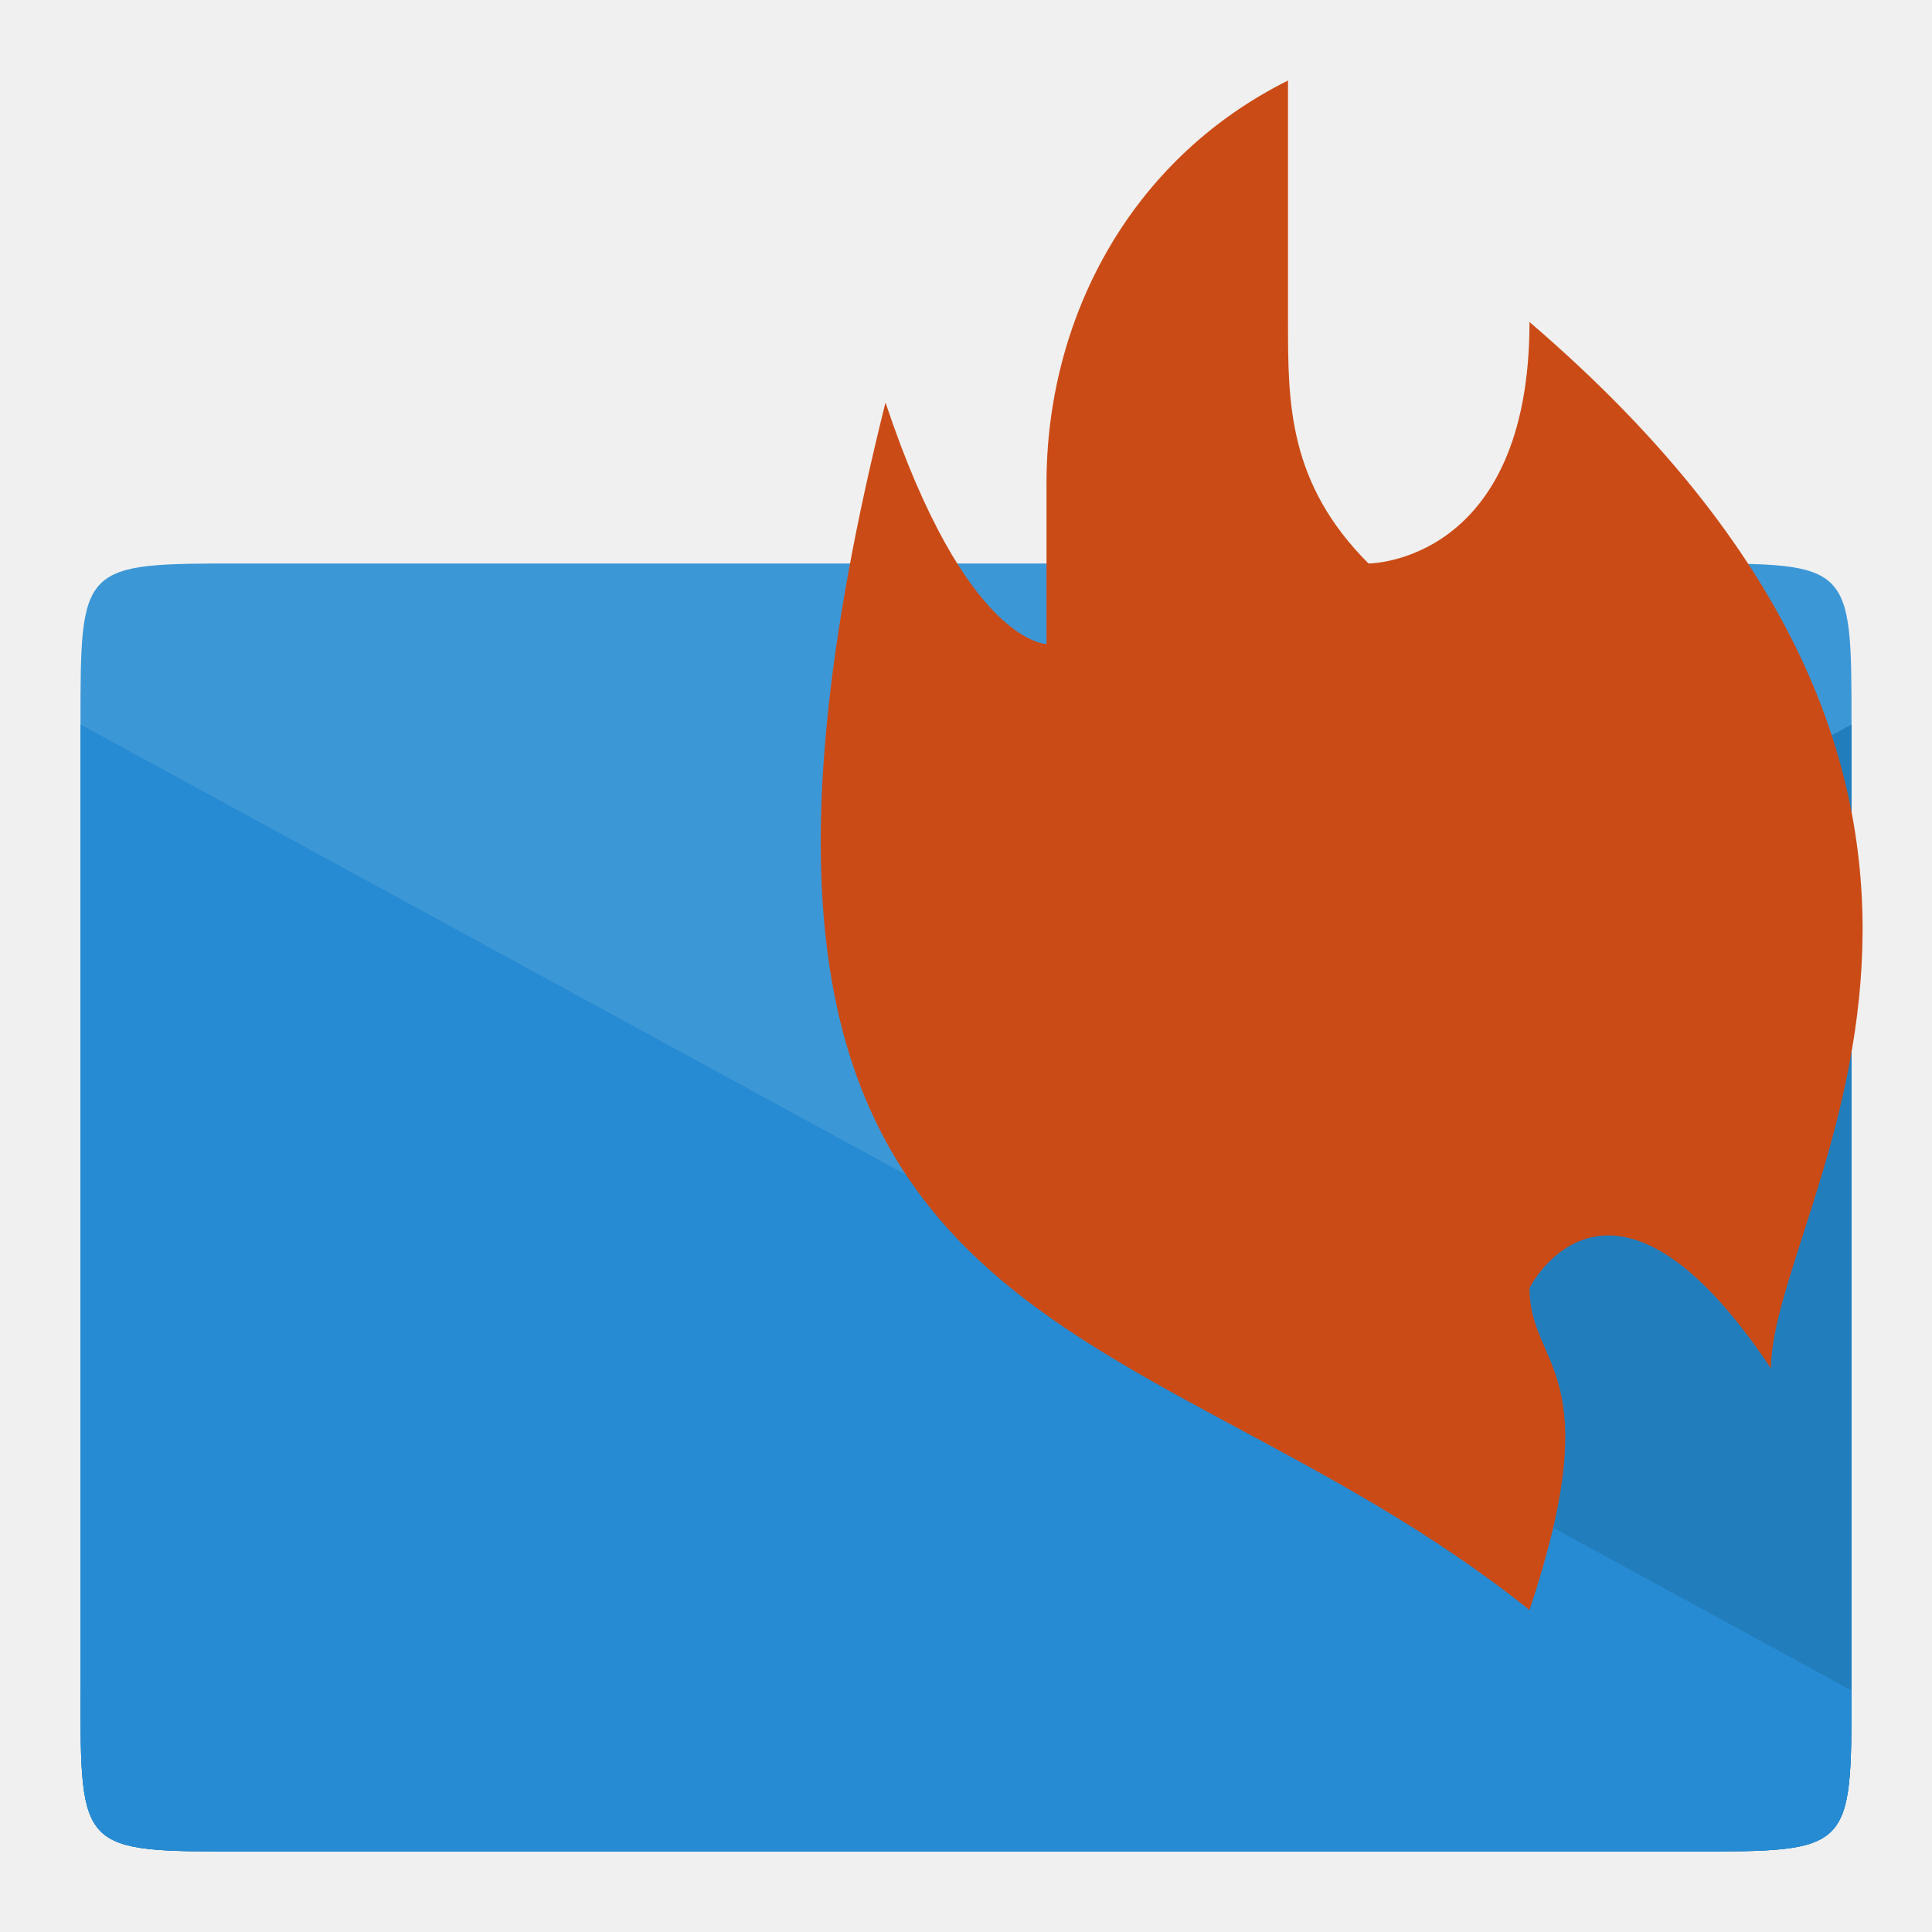
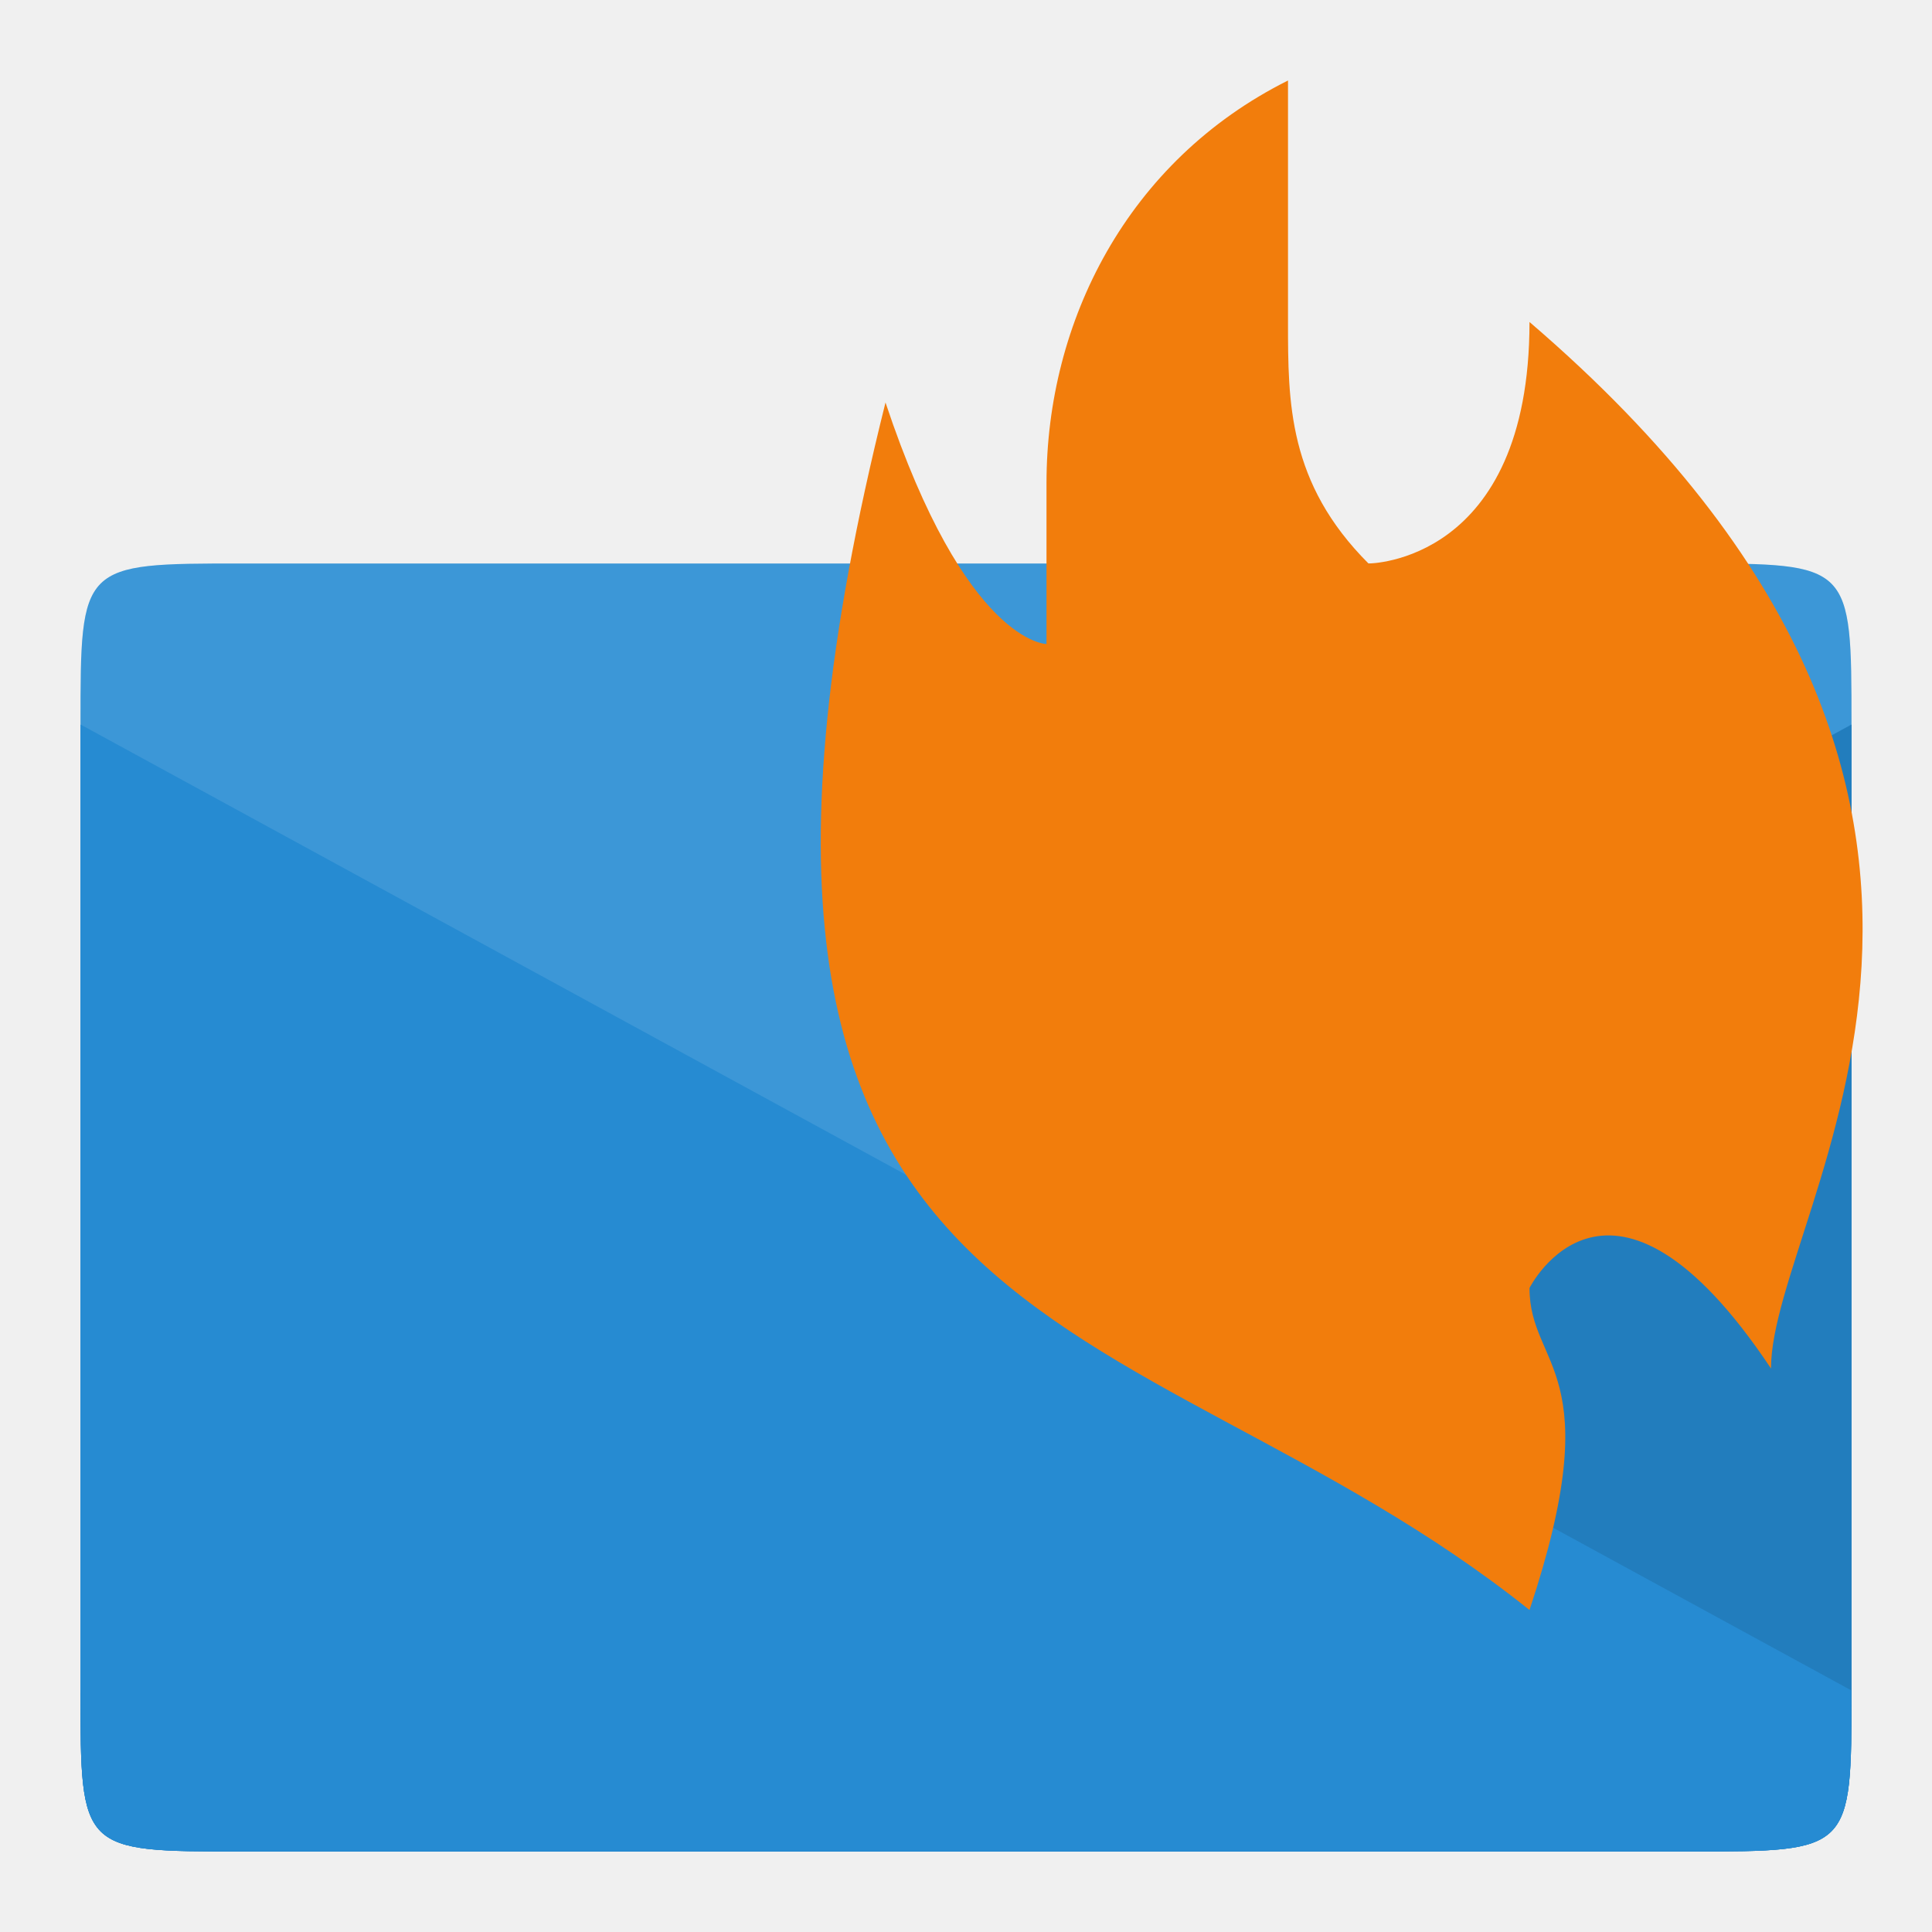
- <svg xmlns="http://www.w3.org/2000/svg" width="24" height="24" viewBox="0 0 24 24">
-   <g style="fill:#268bd2" transform="translate(1 1)">
-     <path d="M 2,6 C -7.2055846e-4,6 0,6 0,8 l 0,12 c 0,2 0,2 2,2 l 18,0 c 2,0 2,0 2,-2 0,-4.426 0,-9.441 0,-12 0,-2 0,-2 -2,-2 z" />
+ <svg xmlns="http://www.w3.org/2000/svg" viewBox="0 0 24 24">
+   <g transform="matrix(1 0 0 1 1 1)" style="fill:#268bd2">
+     <path d="m 2 6 c -2 0 -2 0 -2 2 l 0 12 c 0 2 0 2 2 2 l 18 0 c 2 0 2 0 2 -2 0 -4.426 0 -9.441 0 -12 0 -2 0 -2 -2 -2 z" />
    <path d="m 2,22 18,0 c 2,0 2,0 2,-2 L 22,8 0,20 c 0,2 0,2 2,2 z" />
  </g>
-   <g transform="translate(1 1)">
-     <path style="fill-opacity:.1" d="m 2,22 18,0 c 2,0 2,0 2,-2 L 22,8 0,20 c 0,2 0,2 2,2 z" />
-     <path style="fill:#268bd2" d="M 20,22 2,22 C 0,22 0,22 0,20 L 0,8 22,20 c 0,2 0,2 -2,2 z" />
-     <path style="fill:#fff;fill-opacity:.102" d="M 0,8 11,14 22,8 C 22,6 22,6 20,6 L 2,6 C 0,6 0,6 0,8 z" />
-     <path style="fill:#cb4b16" d="m 10,4 c -3,12 3,11 8,15 1,-3 0,-3 0,-4 0,0 1,-2 3,1 C 21,14 25,9 18,3 18,6 16,6 16,6 15,5 15,4 15,3 15,2 15,0 15,0 13,1 12,3 12,5 l 0,2 c 0,0 -1,0 -2,-3 z" />
+   <g transform="matrix(1 0 0 1 1 1)">
+     <path d="m 2,22 18,0 c 2,0 2,0 2,-2 L 22,8 0,20 c 0,2 0,2 2,2 z" style="fill-opacity:0.1" />
+     <path d="M 20,22 2,22 C 0,22 0,22 0,20 L 0,8 22,20 c 0,2 0,2 -2,2 z" style="fill:#268bd2" />
+     <path d="M 0,8 11,14 22,8 C 22,6 22,6 20,6 L 2,6 C 0,6 0,6 0,8 z" style="fill:#fff;fill-opacity:0.102" />
+     <path d="m 10,4 c -3,12 3,11 8,15 1,-3 0,-3 0,-4 0,0 1,-2 3,1 C 21,14 25,9 18,3 18,6 16,6 16,6 15,5 15,4 15,3 15,2 15,0 15,0 13,1 12,3 12,5 l 0,2 c 0,0 -1,0 -2,-3 z" style="fill:#f27d0c" />
  </g>
</svg>
